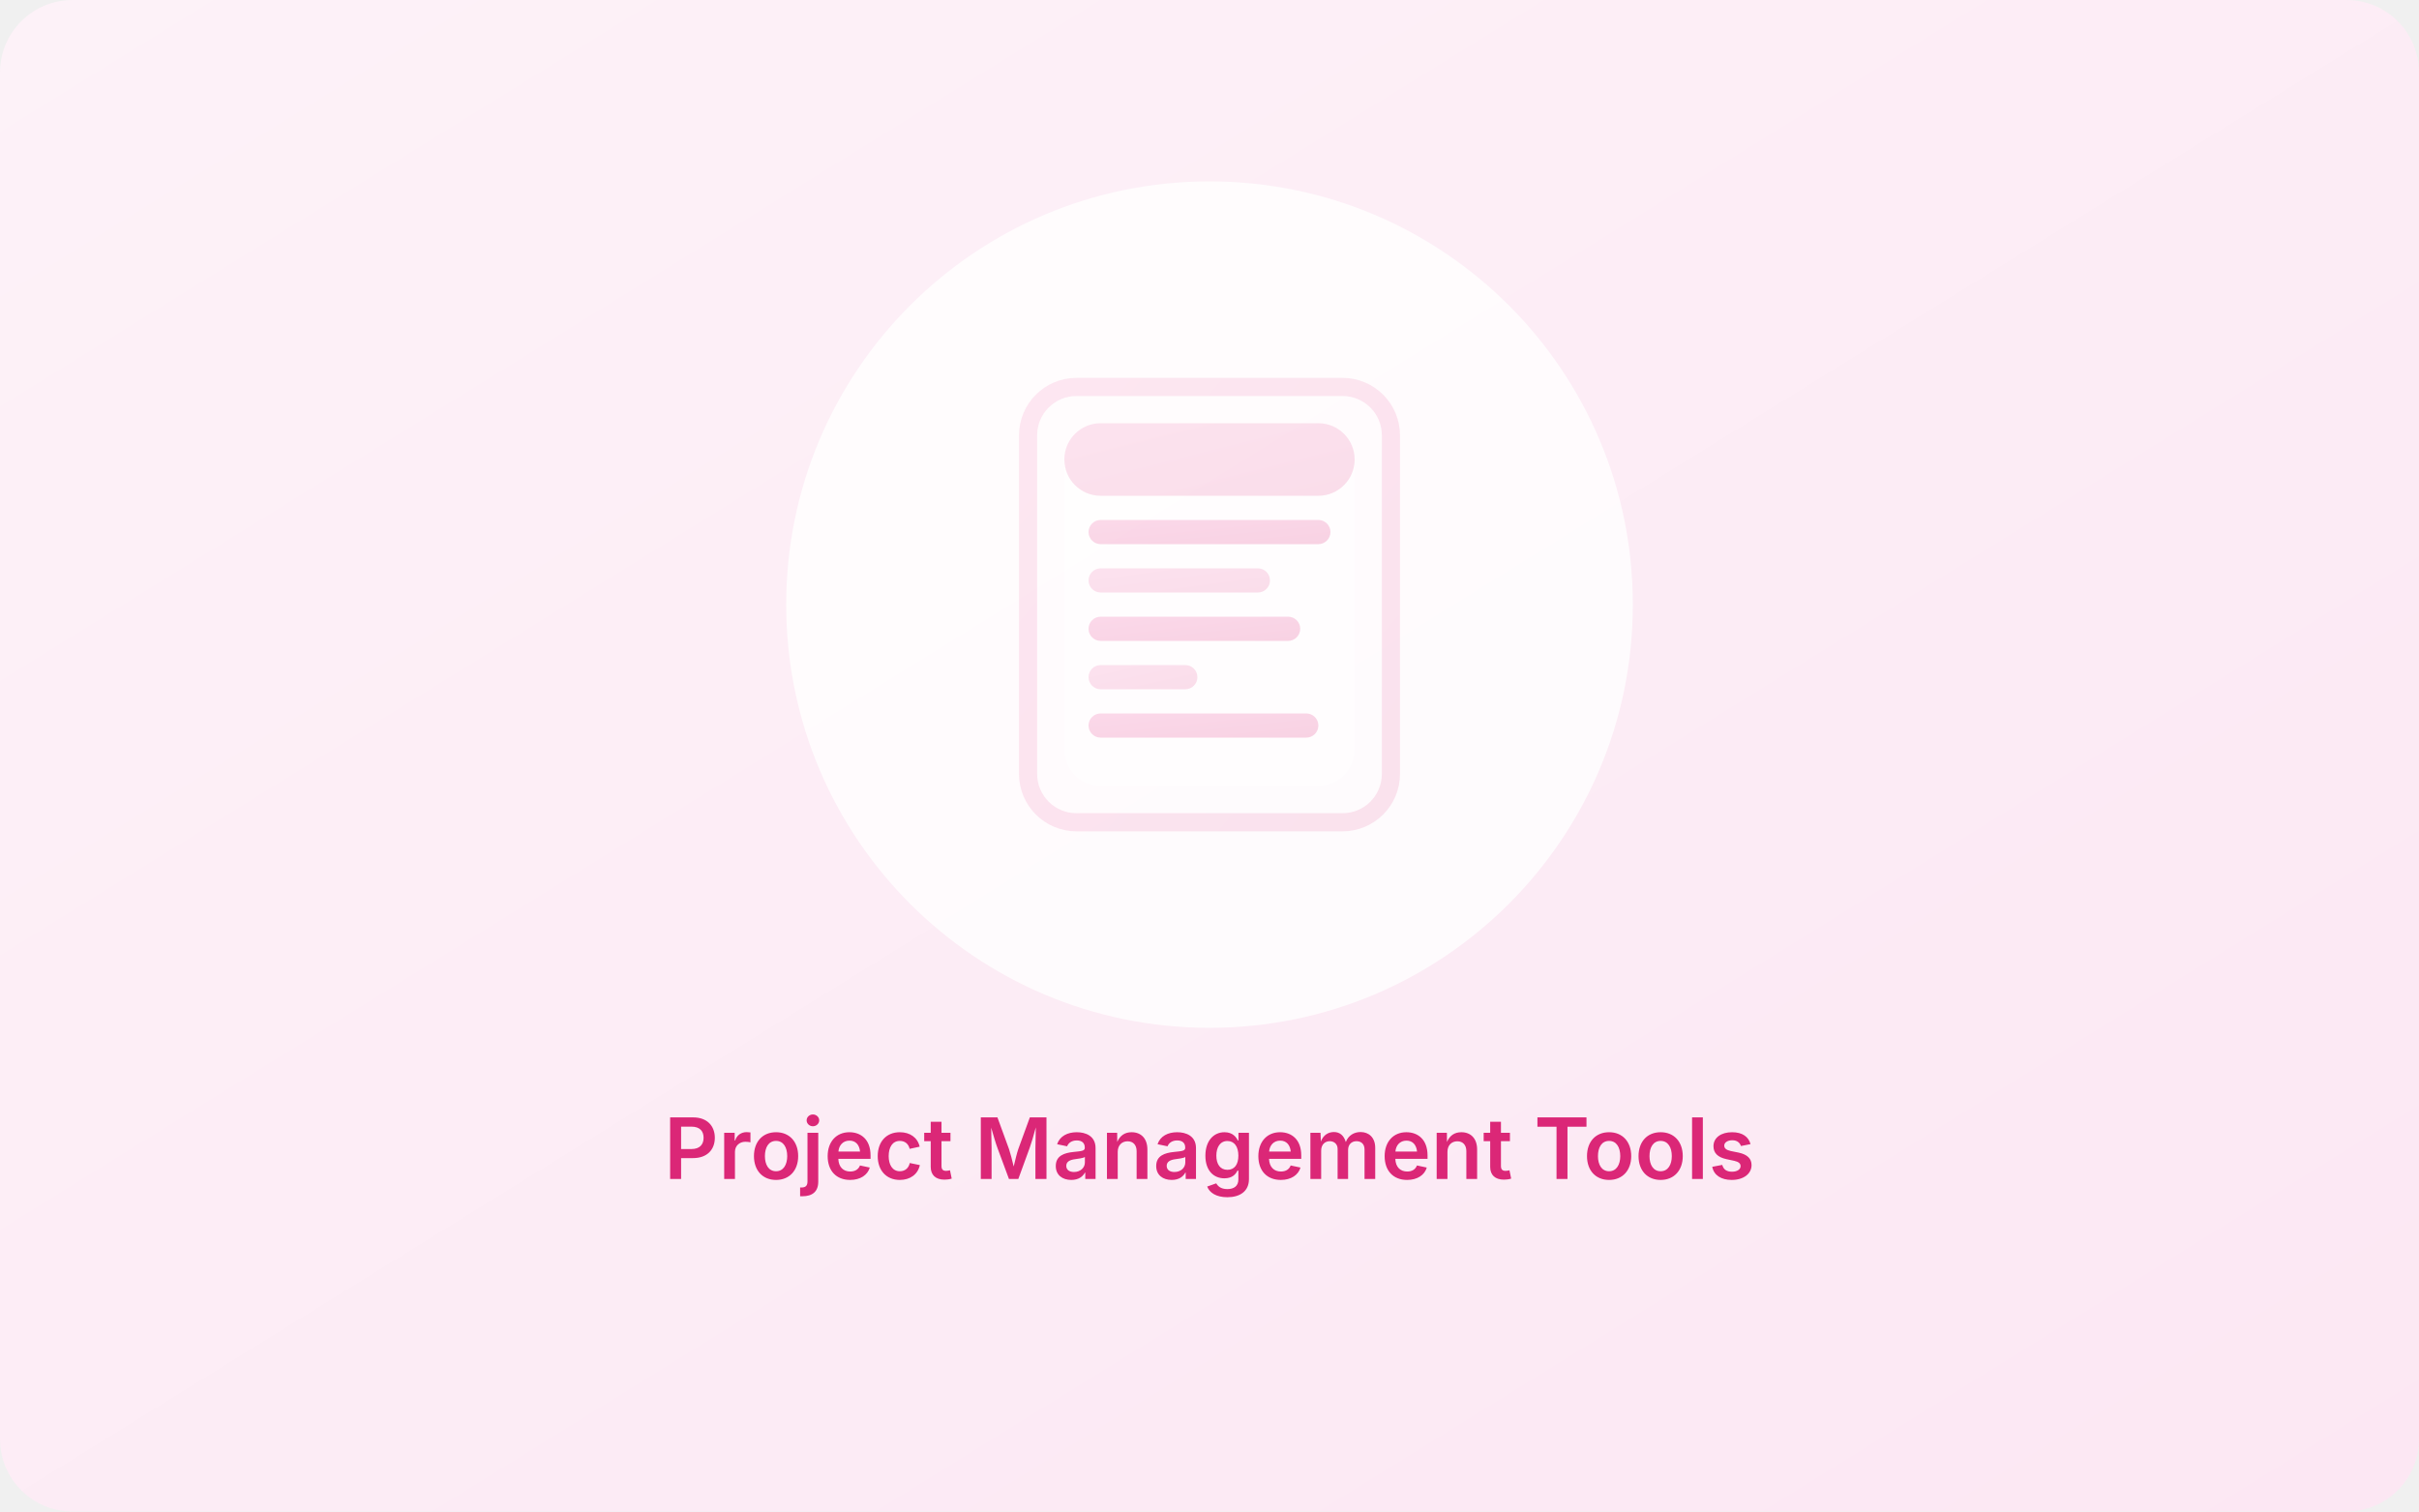
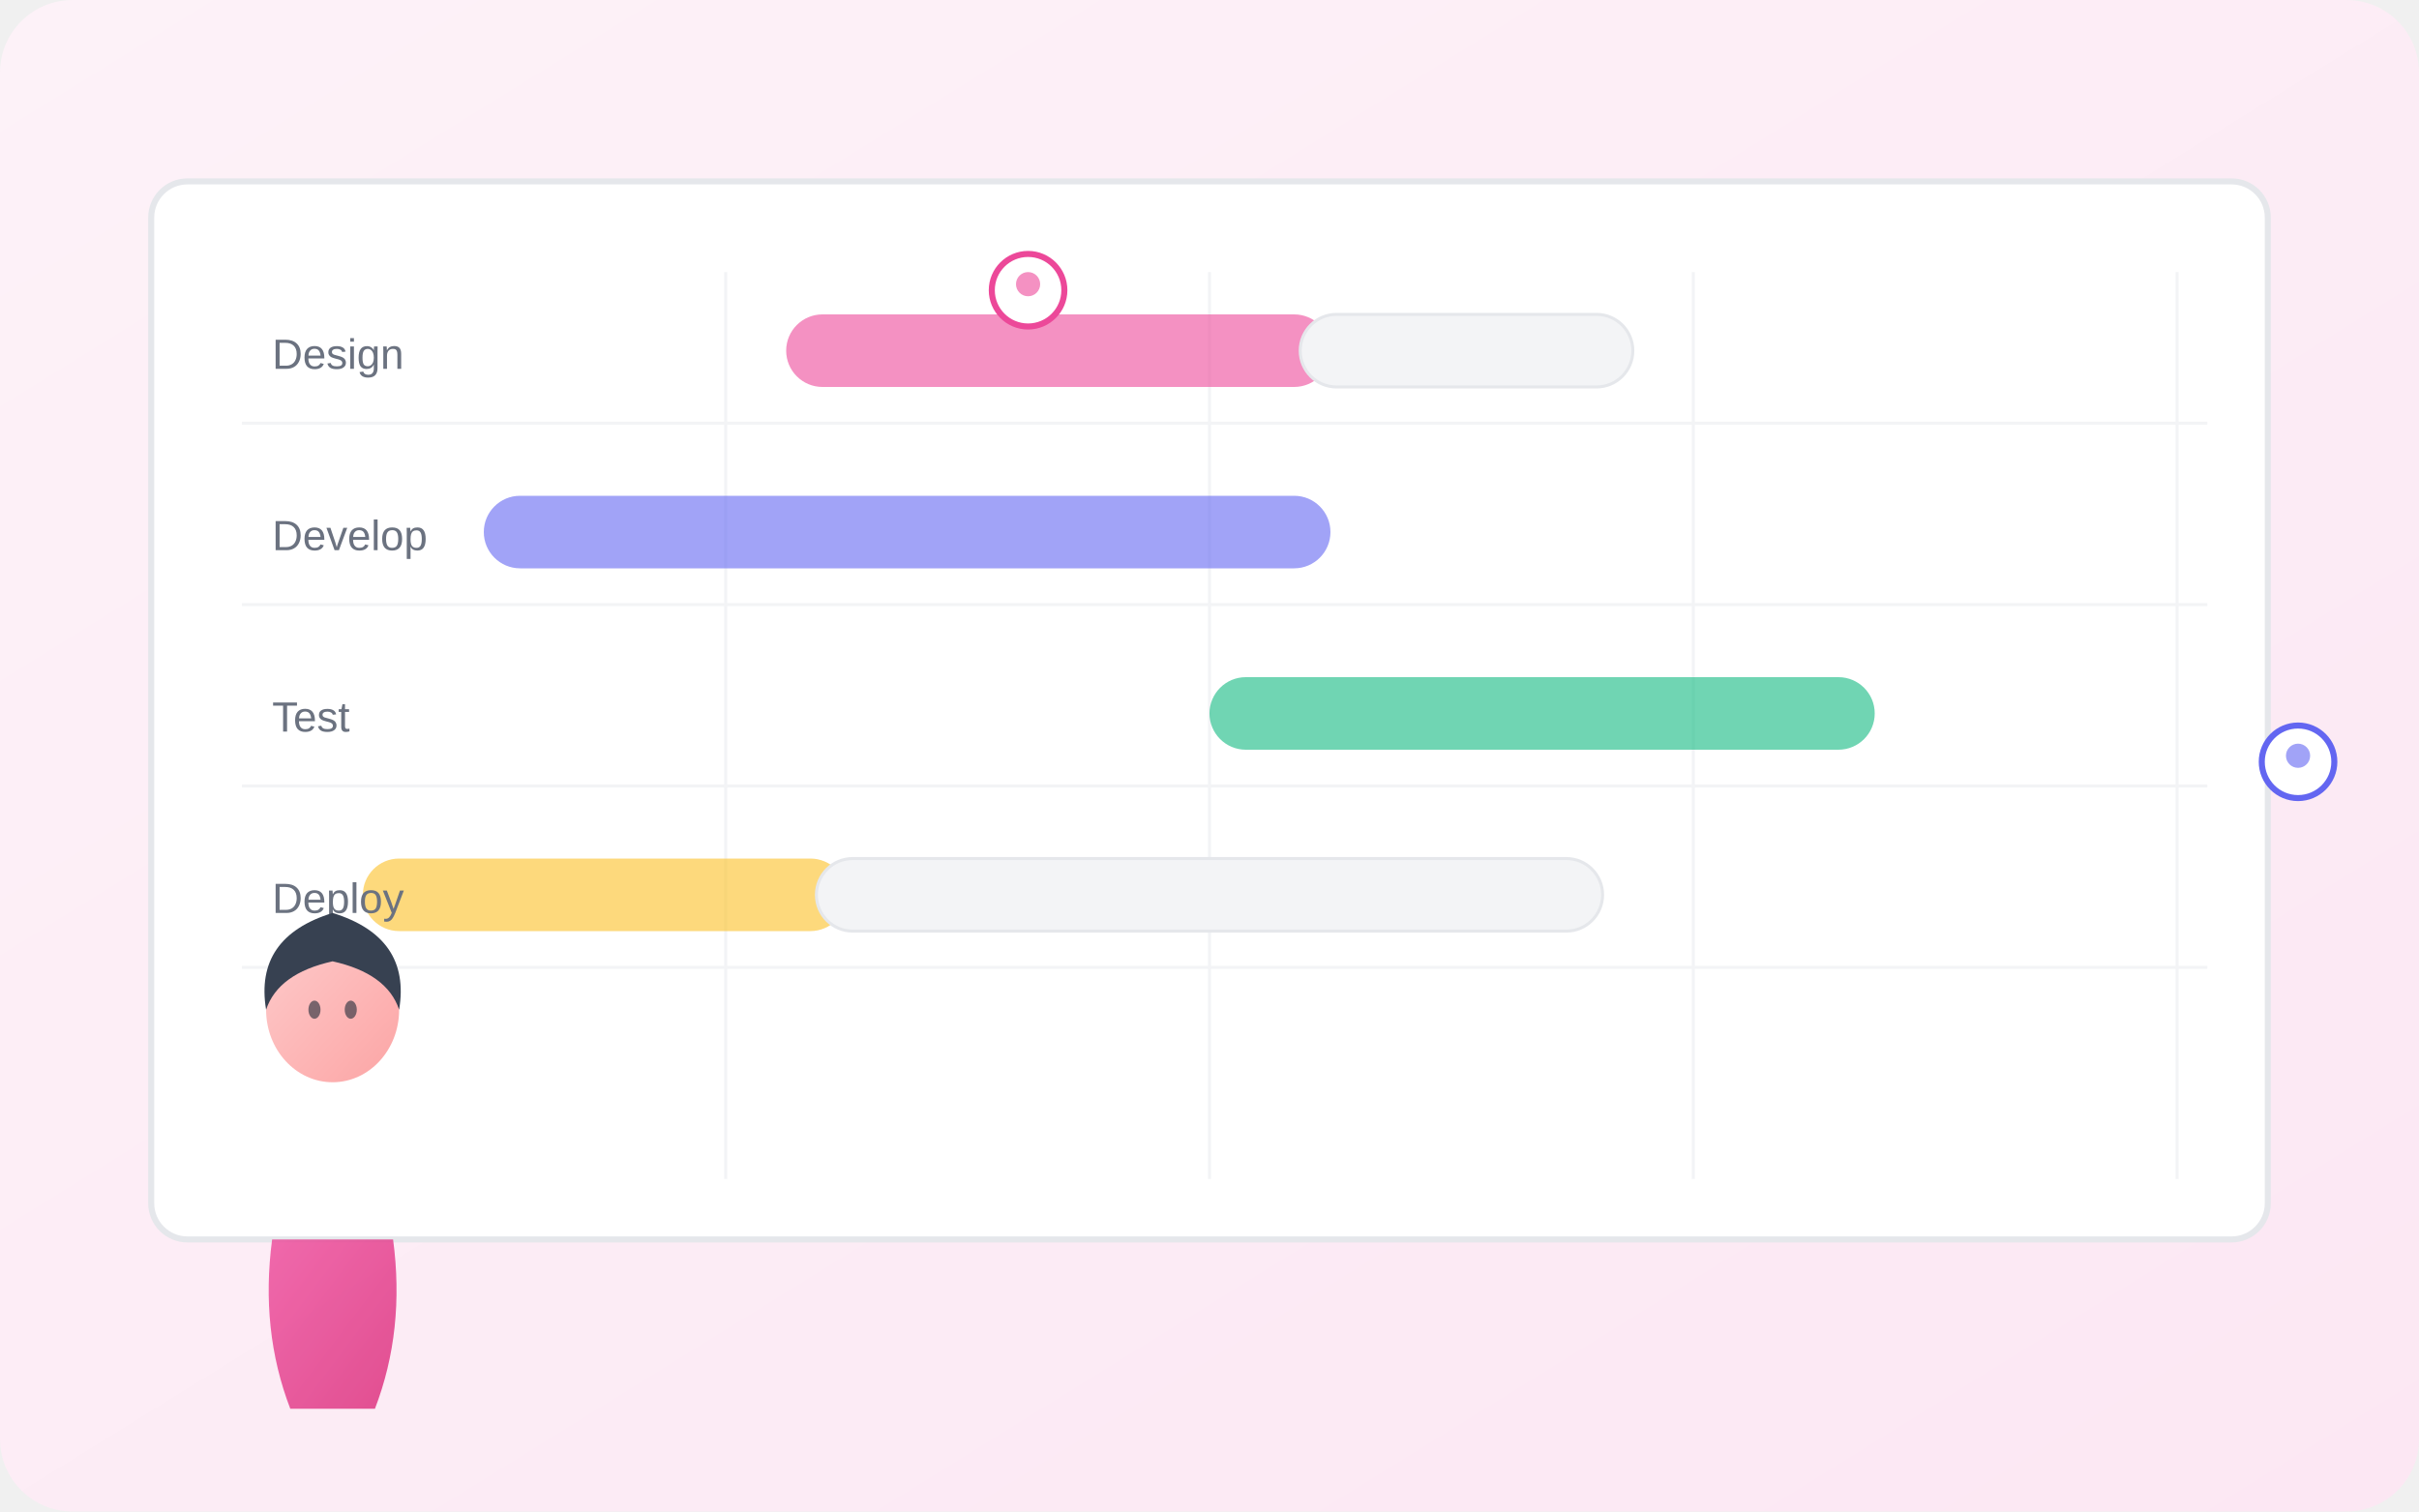
<svg xmlns="http://www.w3.org/2000/svg" viewBox="0 0 400 250" width="400" height="250">
  <defs>
-     <linearGradient id="pbg5" x1="0%" y1="0%" x2="100%" y2="100%">
+     <linearGradient id="p2bg" x1="0%" y1="0%" x2="100%" y2="100%">
      <stop offset="0%" stop-color="#fdf2f8" />
      <stop offset="100%" stop-color="#fce7f3" />
    </linearGradient>
-     <linearGradient id="pg5" x1="0%" y1="0%" x2="100%" y2="100%">
+     <linearGradient id="p2g" x1="0%" y1="0%" x2="100%" y2="100%">
      <stop offset="0%" stop-color="#ec4899" />
      <stop offset="100%" stop-color="#db2777" />
    </linearGradient>
+     <linearGradient id="p2sk" x1="0%" y1="0%" x2="100%" y2="100%">
+       <stop offset="0%" stop-color="#fecaca" />
+       <stop offset="100%" stop-color="#fca5a5" />
+     </linearGradient>
  </defs>
-   <rect width="400" height="250" fill="url(#pbg5)" rx="12" />
-   <circle cx="200" cy="100" r="70" fill="white" opacity="0.8" />
-   <g transform="translate(200, 100)">
-     <rect x="-30" y="-36" width="60" height="72" rx="8" fill="none" stroke="url(#pg5)" stroke-width="3" opacity="0.12" />
-     <rect x="-24" y="-30" width="48" height="60" rx="6" fill="white" opacity="0.5" />
-     <rect x="-24" y="-30" width="48" height="12" rx="6" fill="url(#pg5)" opacity="0.15" />
-     <rect x="-20" y="-14" width="40" height="4" rx="2" fill="url(#pg5)" opacity="0.2" />
-     <rect x="-20" y="-6" width="30" height="4" rx="2" fill="url(#pg5)" opacity="0.15" />
-     <rect x="-20" y="2" width="35" height="4" rx="2" fill="url(#pg5)" opacity="0.2" />
-     <rect x="-20" y="10" width="18" height="4" rx="2" fill="url(#pg5)" opacity="0.15" />
-     <rect x="-20" y="18" width="38" height="4" rx="2" fill="url(#pg5)" opacity="0.2" />
+   <rect width="400" height="250" fill="url(#p2bg)" rx="12" />
+   <rect x="25" y="30" width="350" height="175" rx="6" fill="white" stroke="#e5e7eb" stroke-width="1" />
+   <g stroke="#f3f4f6" stroke-width="0.5">
+     <line x1="120" y1="45" x2="120" y2="195" />
+     <line x1="200" y1="45" x2="200" y2="195" />
+     <line x1="280" y1="45" x2="280" y2="195" />
+     <line x1="360" y1="45" x2="360" y2="195" />
+     <line x1="40" y1="70" x2="365" y2="70" />
+     <line x1="40" y1="100" x2="365" y2="100" />
+     <line x1="40" y1="130" x2="365" y2="130" />
+     <line x1="40" y1="160" x2="365" y2="160" />
  </g>
-   <text x="200" y="195" font-family="Inter, Arial, sans-serif" font-size="14" font-weight="600" fill="#db2777" text-anchor="middle">Project Management Tools</text>
+   <g>
+     <rect x="130" y="52" width="90" height="12" rx="6" fill="#ec4899" opacity="0.6" />
+     <rect x="215" y="52" width="55" height="12" rx="6" fill="#f3f4f6" stroke="#e5e7eb" stroke-width="0.5" />
+     <rect x="80" y="82" width="140" height="12" rx="6" fill="#6366f1" opacity="0.6" />
+     <rect x="200" y="112" width="110" height="12" rx="6" fill="#10b981" opacity="0.6" />
+     <rect x="60" y="142" width="80" height="12" rx="6" fill="#fbbf24" opacity="0.6" />
+     <rect x="135" y="142" width="130" height="12" rx="6" fill="#f3f4f6" stroke="#e5e7eb" stroke-width="0.5" />
+   </g>
+   <g font-family="Arial" font-size="7" fill="#6b7280">
+     <text x="45" y="61">Design</text>
+     <text x="45" y="91">Develop</text>
+     <text x="45" y="121">Test</text>
+     <text x="45" y="151">Deploy</text>
+   </g>
+   <g transform="translate(170, 48)">
+     <circle cx="0" cy="0" r="6" fill="white" stroke="#ec4899" stroke-width="1" />
+     <circle cx="0" cy="-1" r="2" fill="#ec4899" opacity="0.6" />
+     <circle cx="210" cy="78" r="6" fill="white" stroke="#6366f1" stroke-width="1" />
+     <circle cx="210" cy="77" r="2" fill="#6366f1" opacity="0.6" />
+     <circle cx="260" cy="108" r="6" fill="white" stroke="#10b981" stroke-width="1" />
+     <circle cx="260" cy="107" r="2" fill="#10b981" opacity="0.6" />
+   </g>
+   <g transform="translate(55, 175)">
+     <path d="M-10 30 Q-12 45 -7 58 L7 58 Q12 45 10 30Z" fill="url(#p2g)" opacity="0.8" />
+     <ellipse cx="0" cy="-8" rx="11" ry="12" fill="url(#p2sk)" />
+     <path d="M-11 -8 Q-13 -20 0 -24 Q13 -20 11 -8 Q9 -14 0 -16 Q-9 -14 -11 -8Z" fill="#374151" />
+     <ellipse cx="-3" cy="-8" rx="1" ry="1.5" fill="#1f2937" opacity="0.6" />
+     <ellipse cx="3" cy="-8" rx="1" ry="1.5" fill="#1f2937" opacity="0.6" />
+   </g>
</svg>
